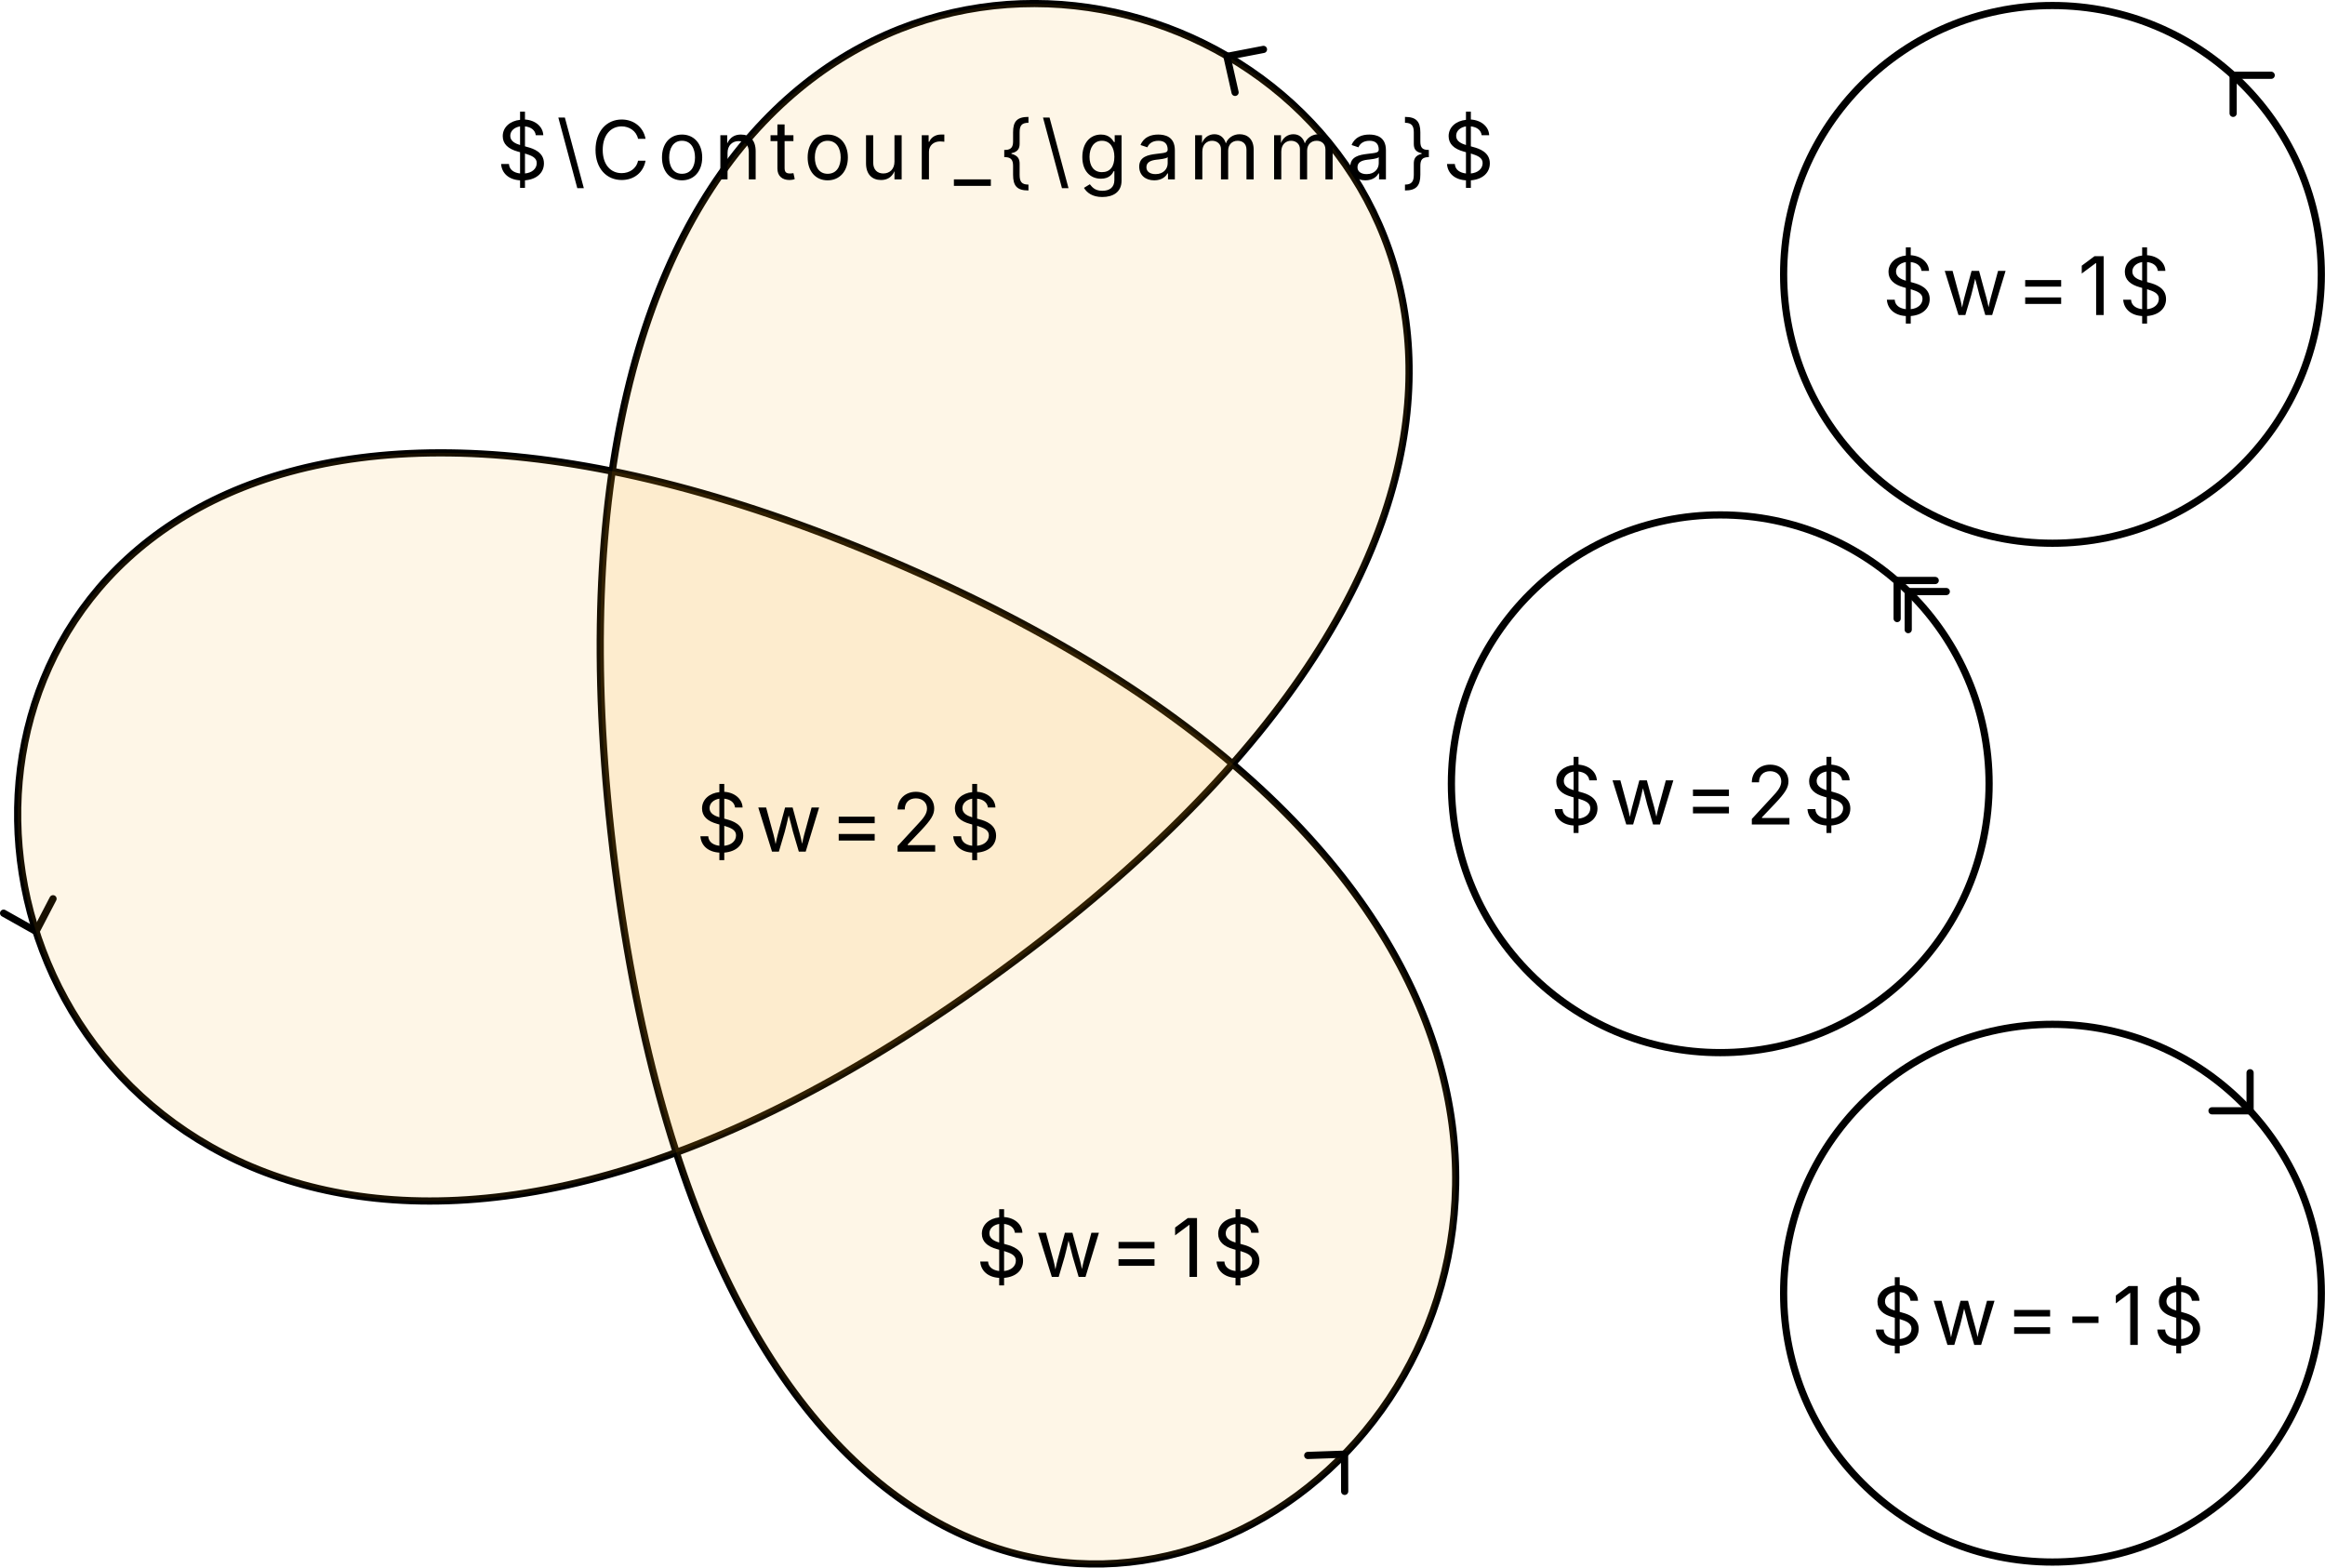
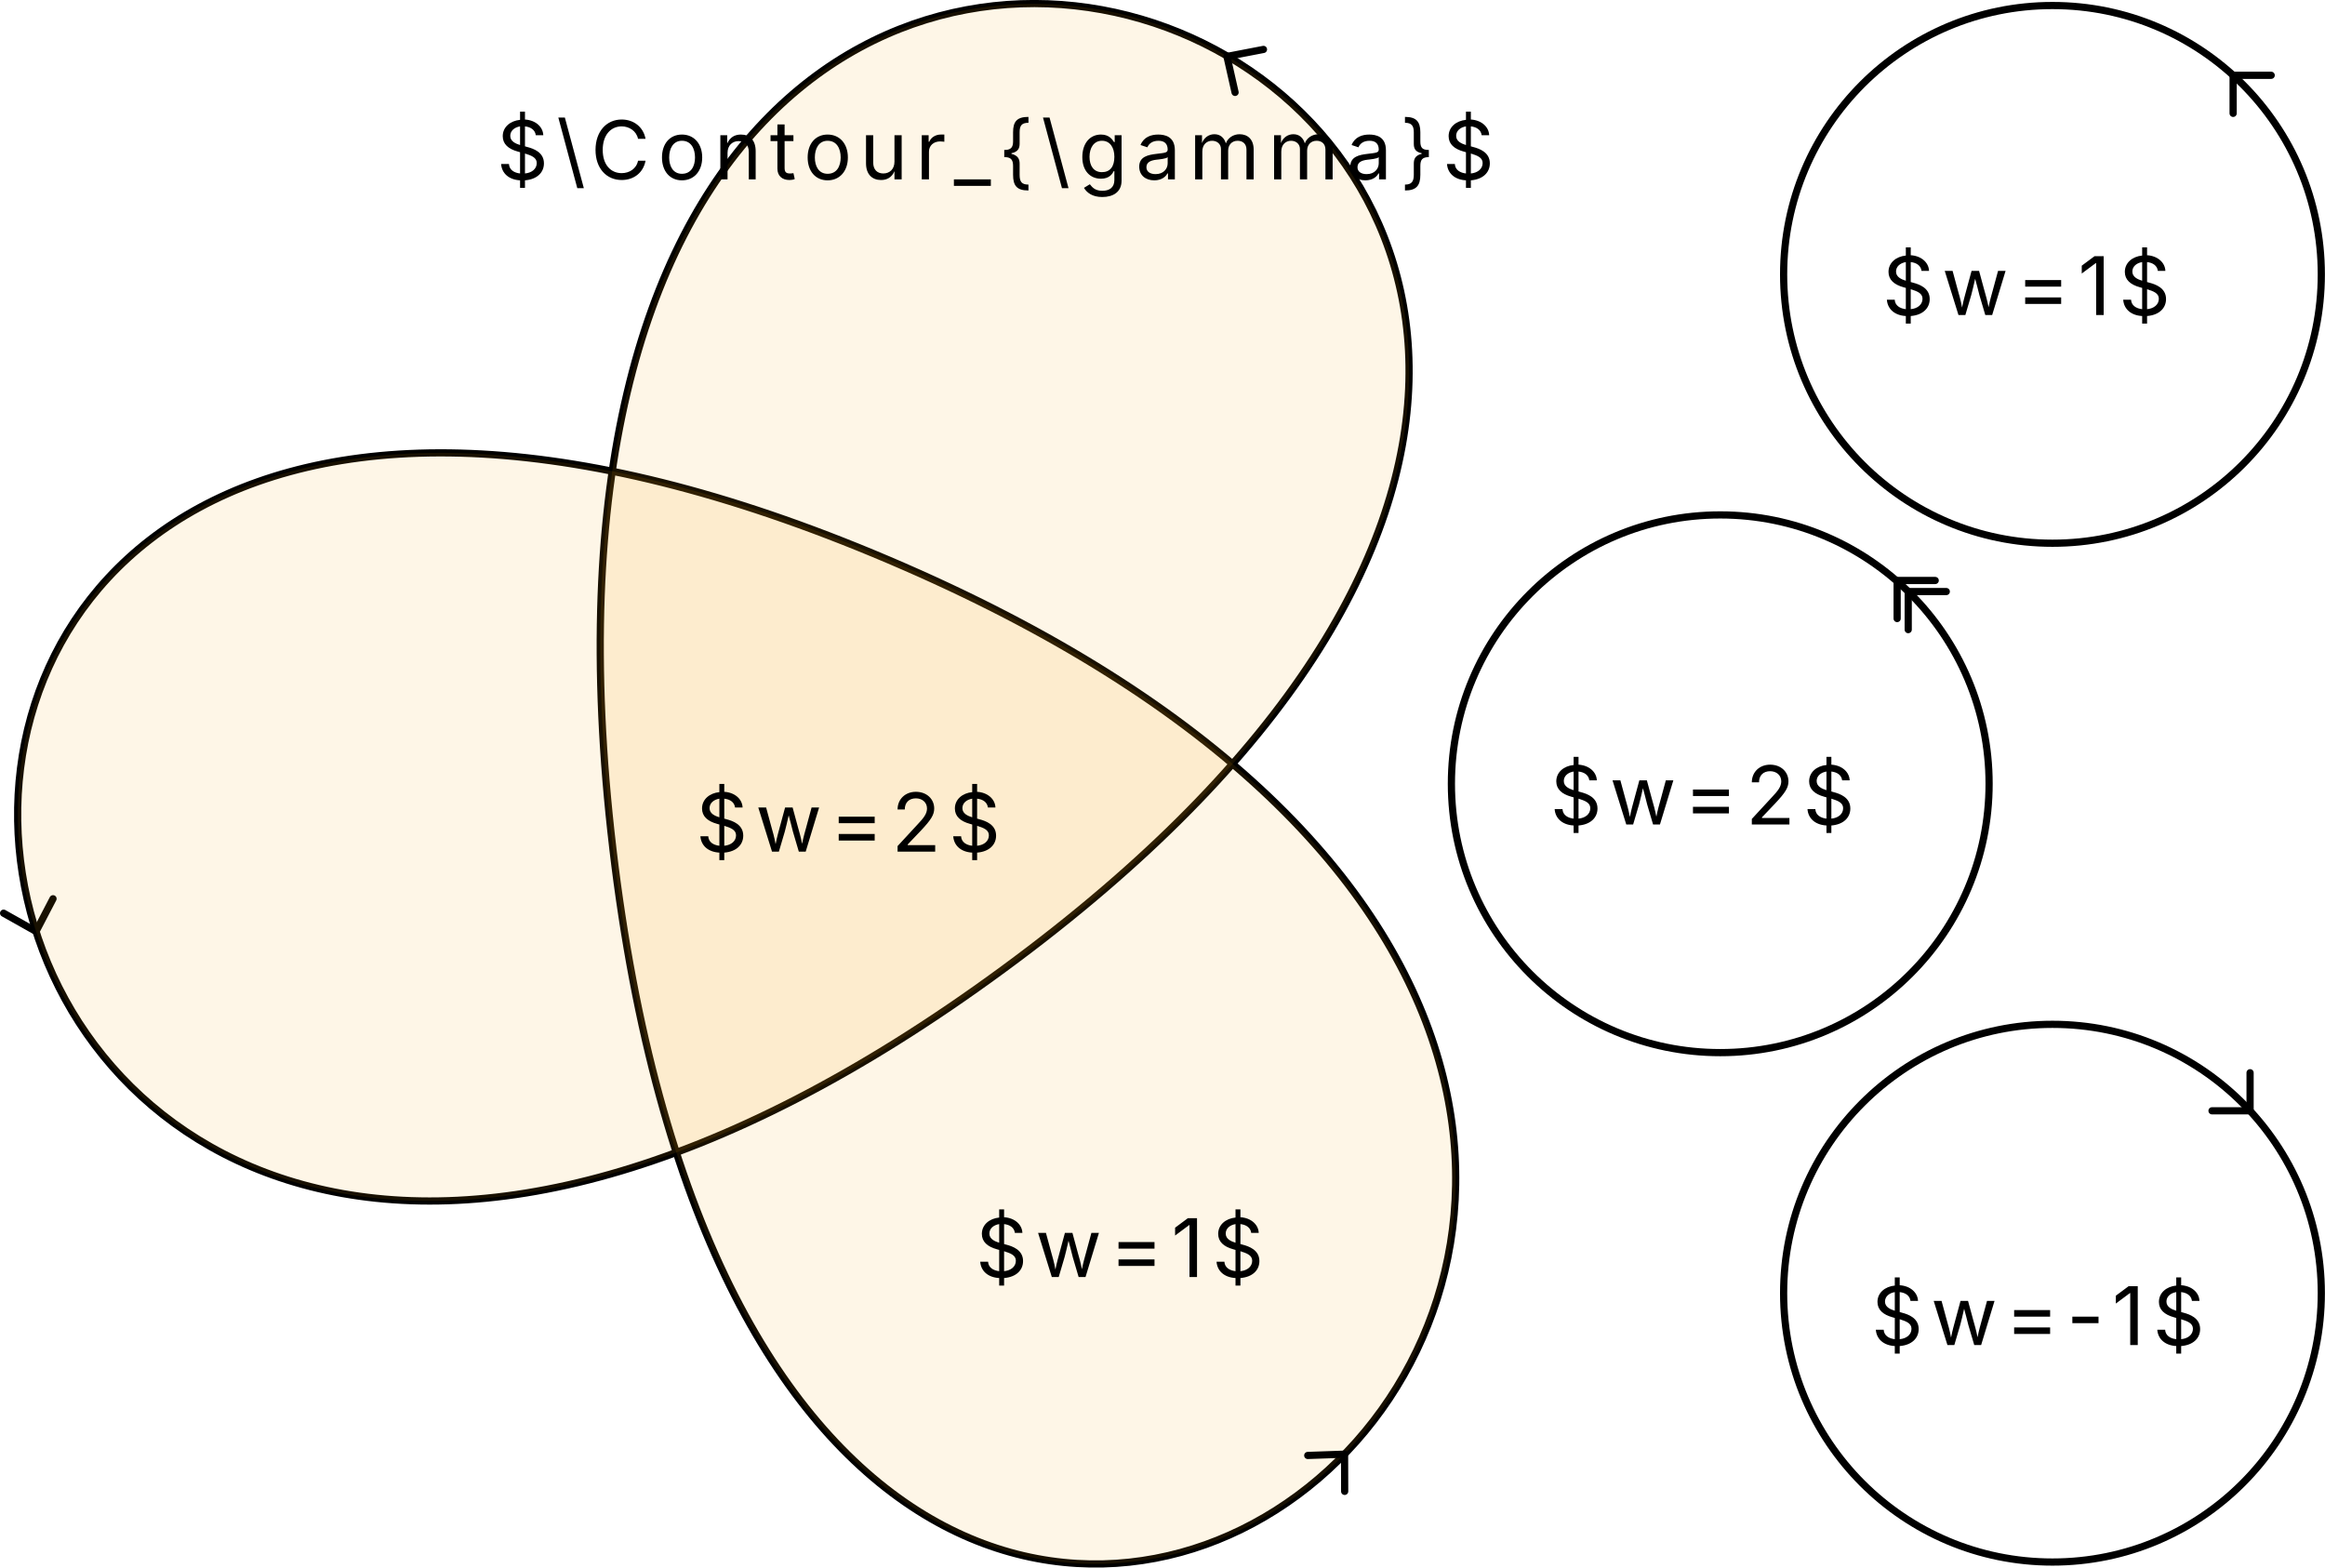
<svg xmlns="http://www.w3.org/2000/svg" width="111.1mm" height="74.904mm" version="1.1" viewBox="0 0 111.1 74.904" xml:space="preserve">
  <path d="m29.284 40.544c8.379 70.839 76.879 13.971 13.911-13.473-62.968-27.444-50.959 60.126 4.729 19.257 55.688-40.869-27.019-76.623-18.639-5.784z" fill="none" stroke="#000" stroke-linecap="round" stroke-linejoin="round" stroke-width=".344" style="paint-order:markers stroke fill" />
  <path d="m0.172 43.636 1.549 0.871 0.813-1.561" fill="none" stroke="#000" stroke-linecap="round" stroke-linejoin="round" stroke-width=".344" style="paint-order:markers stroke fill" />
  <path d="m58.898 36.504c-2.823 3.205-6.44 6.498-10.974 9.825-5.665 4.158-10.879 6.986-15.607 8.741 13.632 42.066 57.156 7.447 26.58-18.567z" fill="#f9a30d" fill-opacity=".1" stroke-width="1.292" style="paint-order:markers stroke fill" />
  <path d="m32.318 55.069c-1.326-4.09-2.369-8.907-3.033-14.526-0.831-7.024-0.766-13-0.03-18.027-41.595-8.402-34.892 46.646 3.063 32.553z" fill="#f9a30d" fill-opacity=".1" stroke-width="1.292" style="paint-order:markers stroke fill" />
  <path d="m58.898 36.504c-3.934-3.347-9.094-6.553-15.703-9.433-5.141-2.24-9.782-3.714-13.94-4.554-0.737 5.027-0.801 11.003 0.03 18.027 0.665 5.619 1.708 10.435 3.033 14.526 4.728-1.755 9.941-4.584 15.607-8.741 4.534-3.327 8.151-6.621 10.974-9.825z" fill="#f9a30d" fill-opacity=".2" stroke-width="1.292" style="paint-order:markers stroke fill" />
-   <path d="m48.801 0.187c-8.528 0.293-17.265 6.757-19.546 22.336 4.158 0.84 8.8 2.313 13.94 4.554 6.609 2.88 11.769 6.086 15.703 9.433 17.758-20.16 4.118-36.811-10.096-36.321z" fill="#f9a30d" fill-opacity=".1" stroke-width="1.292" style="paint-order:markers stroke fill" />
+   <path d="m48.801 0.188c-8.528 0.293-17.265 6.757-19.546 22.336 4.158 0.84 8.8 2.313 13.94 4.554 6.609 2.88 11.769 6.086 15.703 9.433 17.758-20.16 4.118-36.811-10.096-36.321z" fill="#f9a30d" fill-opacity=".1" stroke-width="1.292" style="paint-order:markers stroke fill" />
  <text x="23.728" y="8.574" fill="none" font-family="Inter" font-size="3.881px" letter-spacing=".37px" stroke="#cd0750" stroke-linecap="round" stroke-linejoin="round" stroke-width=".692" text-align="justify" word-spacing=".024px" style="line-height:1.1;paint-order:markers stroke fill" xml:space="preserve">
    <tspan x="23.728" y="8.574" fill="#000000" stroke="none" stroke-width=".692">$\Contour_{\gamma}$</tspan>
  </text>
  <text x="33.249" y="40.694" fill="#000000" font-family="Inter" font-size="3.881px" letter-spacing=".37px" stroke-linecap="round" stroke-linejoin="round" stroke-width=".692" text-align="justify" word-spacing=".024px" style="line-height:1.1;paint-order:markers stroke fill" xml:space="preserve">
    <tspan x="33.249" y="40.694" stroke-width=".692">$w=2$</tspan>
  </text>
-   <text x="46.62" y="61.019" fill="#000000" font-family="Inter" font-size="3.881px" letter-spacing=".37px" stroke-linecap="round" stroke-linejoin="round" stroke-width=".692" text-align="justify" word-spacing=".024px" style="line-height:1.1;paint-order:markers stroke fill" xml:space="preserve">
-     <tspan x="46.62" y="61.019" stroke-width=".692">$w=1$</tspan>
+   <text x="46.62" y="61.02" fill="#000000" font-family="Inter" font-size="3.881px" letter-spacing=".37px" stroke-linecap="round" stroke-linejoin="round" stroke-width=".692" text-align="justify" word-spacing=".024px" style="line-height:1.1;paint-order:markers stroke fill" xml:space="preserve">
+     <tspan x="46.62" y="61.02" stroke-width=".692">$w=1$</tspan>
  </text>
  <path d="m64.255 71.264-5e-3 -1.777-1.759 0.061" fill="none" stroke="#000" stroke-linecap="round" stroke-linejoin="round" stroke-width=".344" style="paint-order:markers stroke fill" />
-   <path d="m60.375 2.361-1.745 0.336 0.388 1.717" fill="none" stroke="#000" stroke-linecap="round" stroke-linejoin="round" stroke-width=".344" style="paint-order:markers stroke fill" />
+   <path d="m60.375 2.362-1.745 0.336 0.388 1.717" fill="none" stroke="#000" stroke-linecap="round" stroke-linejoin="round" stroke-width=".344" style="paint-order:markers stroke fill" />
  <circle cx="82.202" cy="37.452" r="12.847" fill="none" stroke="#000" stroke-linecap="round" stroke-linejoin="round" stroke-width=".344" style="paint-order:markers stroke fill" />
-   <text x="74.072" y="39.398" fill="#000000" font-family="Inter" font-size="3.881px" letter-spacing=".37px" stroke-linecap="round" stroke-linejoin="round" stroke-width=".692" text-align="justify" word-spacing=".024px" style="line-height:1.1;paint-order:markers stroke fill" xml:space="preserve">
-     <tspan x="74.072" y="39.398" stroke-width=".692">$w=2$</tspan>
+   <text x="74.072" y="39.399" fill="#000000" font-family="Inter" font-size="3.881px" letter-spacing=".37px" stroke-linecap="round" stroke-linejoin="round" stroke-width=".692" text-align="justify" word-spacing=".024px" style="line-height:1.1;paint-order:markers stroke fill" xml:space="preserve">
+     <tspan x="74.072" y="39.399" stroke-width=".692">$w=2$</tspan>
  </text>
  <circle cx="98.077" cy="13.111" r="12.847" fill="none" stroke="#000" stroke-linecap="round" stroke-linejoin="round" stroke-width=".344" style="paint-order:markers stroke fill" />
  <text x="89.947" y="15.057" fill="#000000" font-family="Inter" font-size="3.881px" letter-spacing=".37px" stroke-linecap="round" stroke-linejoin="round" stroke-width=".692" text-align="justify" word-spacing=".024px" style="line-height:1.1;paint-order:markers stroke fill" xml:space="preserve">
    <tspan x="89.947" y="15.057" stroke-width=".692">$w=1$</tspan>
  </text>
-   <path d="m106.71 5.416v-1.819m1.819 0h-1.819" fill="none" stroke="#000" stroke-linecap="round" stroke-linejoin="round" stroke-width=".344" style="paint-order:markers stroke fill" />
+   <path d="m106.71 5.417v-1.819m1.819 0h-1.819" fill="none" stroke="#000" stroke-linecap="round" stroke-linejoin="round" stroke-width=".344" style="paint-order:markers stroke fill" />
  <circle cx="98.077" cy="61.794" r="12.847" fill="none" stroke="#000" stroke-linecap="round" stroke-linejoin="round" stroke-width=".344" style="paint-order:markers stroke fill" />
-   <text x="89.418" y="64.269" fill="#000000" font-family="Inter" font-size="3.881px" letter-spacing=".37px" stroke-linecap="round" stroke-linejoin="round" stroke-width=".692" text-align="justify" word-spacing=".024px" style="line-height:1.1;paint-order:markers stroke fill" xml:space="preserve">
-     <tspan x="89.418" y="64.269" stroke-width=".692">$w=-1$</tspan>
+   <text x="89.418" y="64.27" fill="#000000" font-family="Inter" font-size="3.881px" letter-spacing=".37px" stroke-linecap="round" stroke-linejoin="round" stroke-width=".692" text-align="justify" word-spacing=".024px" style="line-height:1.1;paint-order:markers stroke fill" xml:space="preserve">
+     <tspan x="89.418" y="64.27" stroke-width=".692">$w=-1$</tspan>
  </text>
  <path d="m107.52 51.26v1.819m-1.819 0h1.819" fill="none" stroke="#000" stroke-linecap="round" stroke-linejoin="round" stroke-width=".344" style="paint-order:markers stroke fill" />
  <path d="m90.655 29.557v-1.819m1.819 0h-1.819m0.529 2.348v-1.819m1.819 0h-1.819" fill="none" stroke="#000" stroke-linecap="round" stroke-linejoin="round" stroke-width=".344" style="paint-order:markers stroke fill" />
</svg>
